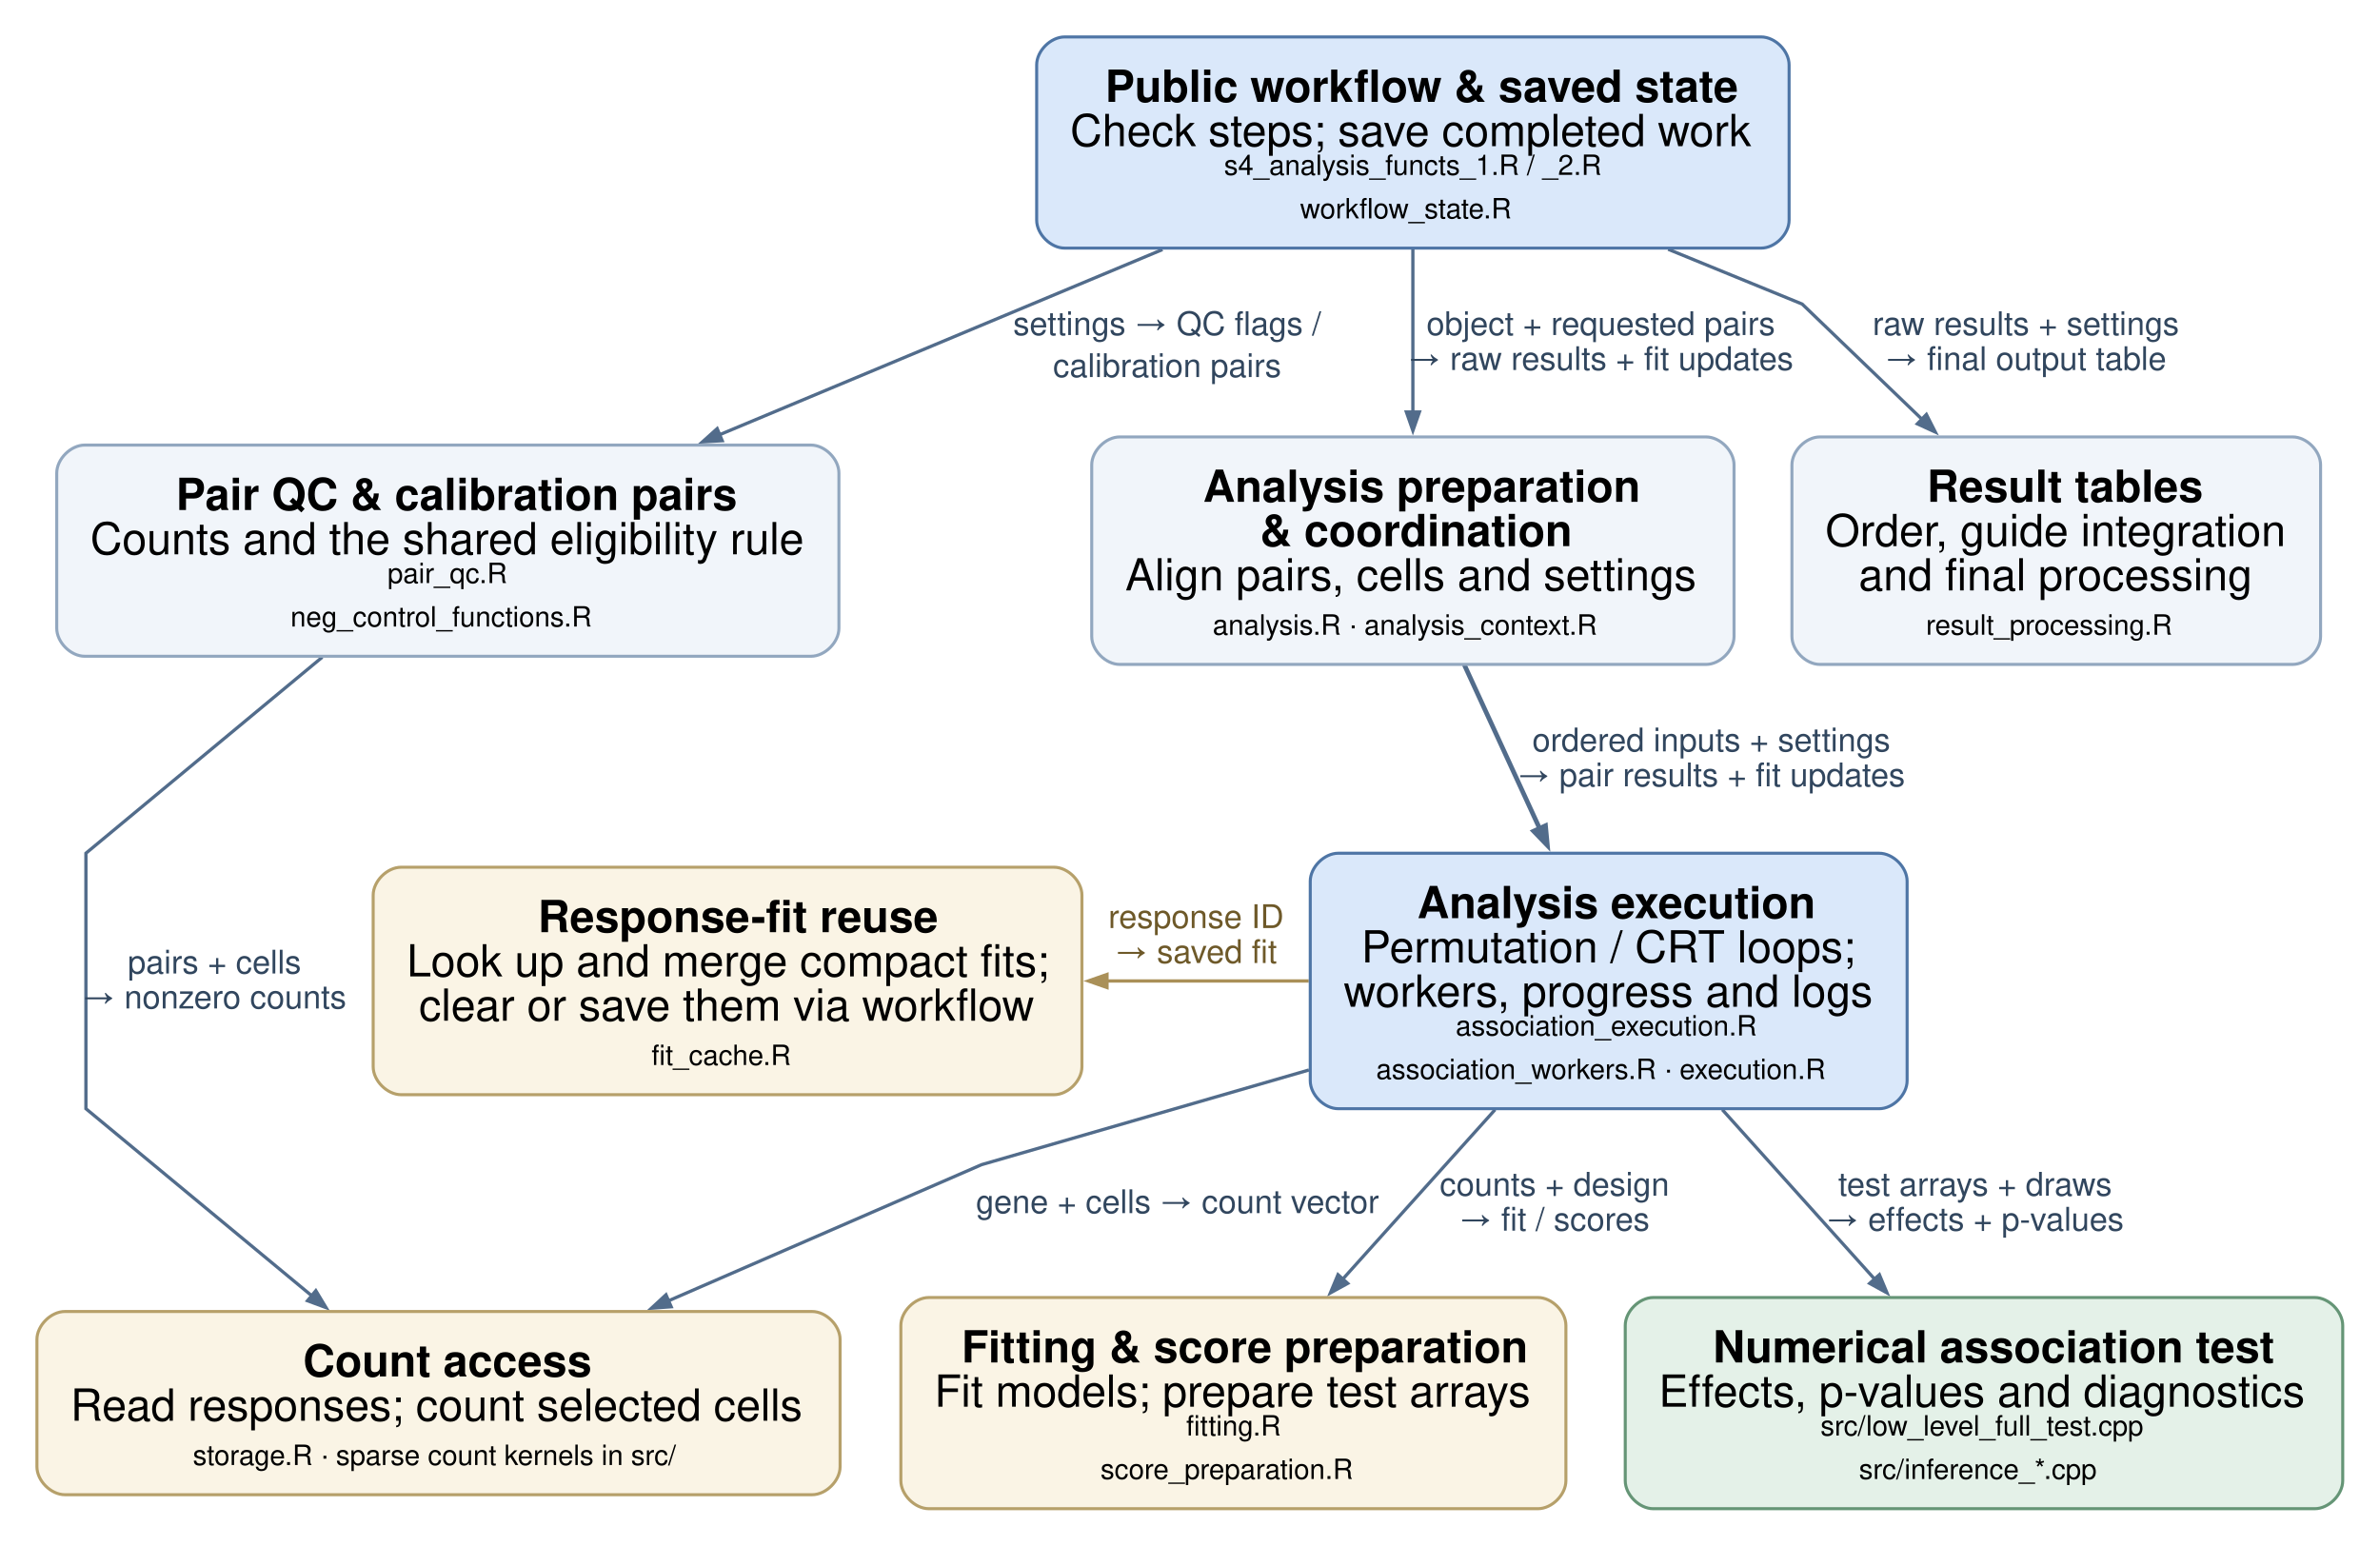
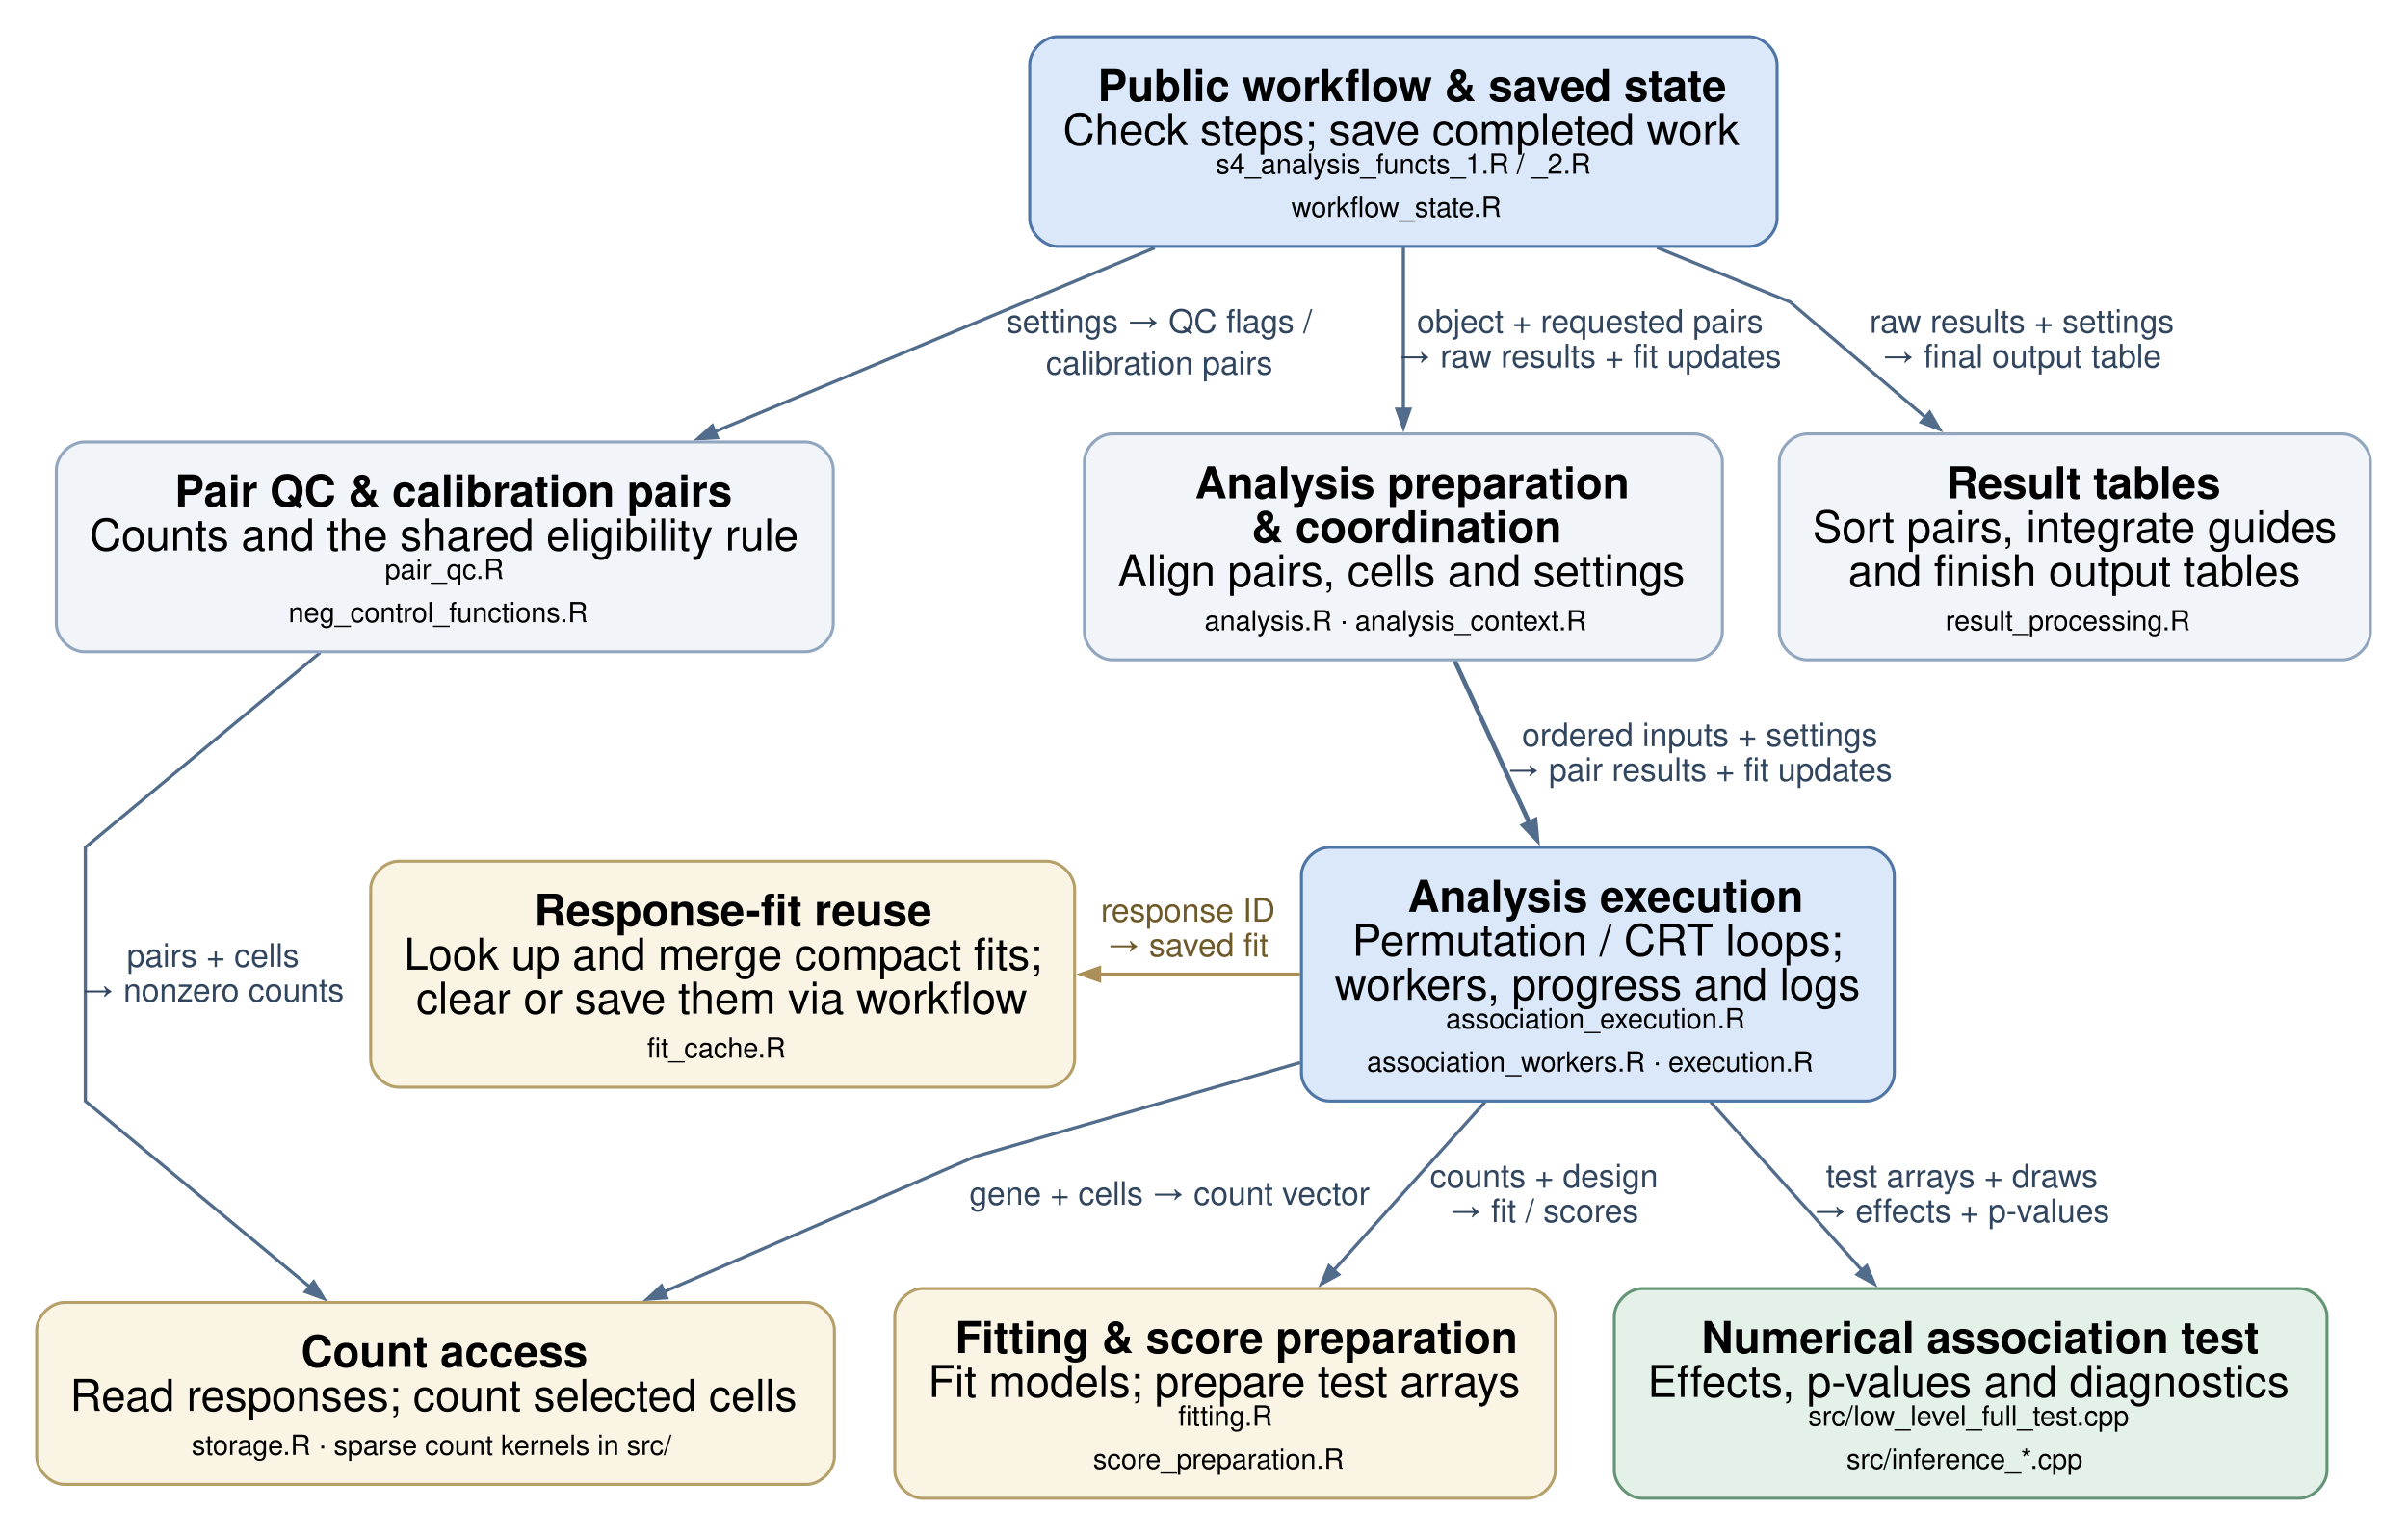
- <svg xmlns="http://www.w3.org/2000/svg" width="1021pt" height="663pt" viewBox="0.00 0.00 1021.00 663.00">
+ <svg xmlns="http://www.w3.org/2000/svg" width="1040pt" height="663pt" viewBox="0.00 0.00 1040.00 663.00">
  <g id="graph0" class="graph" transform="scale(1 1) rotate(0) translate(15.84 647.24)">
    <g id="edge1" class="edge">
      <path fill="none" stroke="#526c8b" stroke-width="1.4" d="M482.85,-540.18C424.51,-515.79 352.32,-485.61 292.65,-460.66" />
      <polygon fill="#526c8b" stroke="#526c8b" stroke-width="1.4" points="293.98,-458.18 285.52,-457.68 291.82,-463.35 293.98,-458.18" />
      <text xml:space="preserve" text-anchor="middle" x="484.86" y="-503.5" font-family="Helvetica,sans-Serif" font-size="14.00" fill="#31465e">settings → QC flags /</text>
      <text xml:space="preserve" text-anchor="middle" x="484.86" y="-485.5" font-family="Helvetica,sans-Serif" font-size="14.00" fill="#31465e">calibration pairs</text>
    </g>
    <g id="edge2" class="edge">
      <path fill="none" stroke="#526c8b" stroke-width="1.4" d="M590.27,-540.52C590.27,-519.14 590.27,-493.26 590.27,-470.34" />
      <polygon fill="#526c8b" stroke="#526c8b" stroke-width="1.4" points="593.08,-470.5 590.28,-462.5 587.48,-470.5 593.08,-470.5" />
      <text xml:space="preserve" text-anchor="middle" x="670.9" y="-503.5" font-family="Helvetica,sans-Serif" font-size="14.00" fill="#31465e">object + requested pairs</text>
      <text xml:space="preserve" text-anchor="middle" x="670.9" y="-488.5" font-family="Helvetica,sans-Serif" font-size="14.00" fill="#31465e">→ raw results + fit updates</text>
    </g>
    <g id="edge3" class="edge">
-       <path fill="none" stroke="#526c8b" stroke-width="1.4" d="M699.8,-540.3C731.28,-527.43 757.27,-516.8 757.27,-516.8 757.27,-516.8 782.63,-492.42 808.88,-467.18" />
-       <polygon fill="#526c8b" stroke="#526c8b" stroke-width="1.4" points="810.57,-469.44 814.4,-461.88 806.69,-465.41 810.57,-469.44" />
-       <text xml:space="preserve" text-anchor="middle" x="853.23" y="-503.5" font-family="Helvetica,sans-Serif" font-size="14.00" fill="#31465e">raw results + settings</text>
-       <text xml:space="preserve" text-anchor="middle" x="853.23" y="-488.5" font-family="Helvetica,sans-Serif" font-size="14.00" fill="#31465e">→ final output table</text>
+       <path fill="none" stroke="#526c8b" stroke-width="1.4" d="M699.8,-540.3C731.28,-527.43 757.27,-516.8 757.27,-516.8 757.27,-516.8 786.13,-492.22 815.89,-466.86" />
+       <polygon fill="#526c8b" stroke="#526c8b" stroke-width="1.4" points="817.57,-469.11 821.84,-461.79 813.94,-464.84 817.57,-469.11" />
+       <text xml:space="preserve" text-anchor="middle" x="857.37" y="-503.5" font-family="Helvetica,sans-Serif" font-size="14.00" fill="#31465e">raw results + settings</text>
+       <text xml:space="preserve" text-anchor="middle" x="857.37" y="-488.5" font-family="Helvetica,sans-Serif" font-size="14.00" fill="#31465e">→ final output table</text>
    </g>
    <g id="edge10" class="edge">
      <path fill="none" stroke="#526c8b" stroke-width="1.4" d="M122.41,-365.31C77.57,-328.11 21.02,-281.2 21.02,-281.2 21.02,-281.2 21.02,-171.6 21.02,-171.6 21.02,-171.6 74.59,-127.22 117.97,-91.29" />
      <polygon fill="#526c8b" stroke="#526c8b" stroke-width="1.4" points="119.65,-93.53 124.03,-86.27 116.08,-89.22 119.65,-93.53" />
      <text xml:space="preserve" text-anchor="middle" x="76.15" y="-229.6" font-family="Helvetica,sans-Serif" font-size="14.00" fill="#31465e">pairs + cells</text>
      <text xml:space="preserve" text-anchor="middle" x="76.15" y="-214.6" font-family="Helvetica,sans-Serif" font-size="14.00" fill="#31465e">→ nonzero counts</text>
    </g>
    <g id="edge4" class="edge">
      <path fill="none" stroke="#526c8b" stroke-width="2" d="M612.35,-362.02C622.26,-340.48 634.09,-314.75 644.75,-291.58" />
      <polygon fill="#526c8b" stroke="#526c8b" stroke-width="2" points="647.17,-293.01 647.97,-284.58 642.09,-290.67 647.17,-293.01" />
      <text xml:space="preserve" text-anchor="middle" x="718.3" y="-324.9" font-family="Helvetica,sans-Serif" font-size="14.00" fill="#31465e">ordered inputs + settings</text>
      <text xml:space="preserve" text-anchor="middle" x="718.3" y="-309.9" font-family="Helvetica,sans-Serif" font-size="14.00" fill="#31465e">→ pair results + fit updates</text>
    </g>
    <g id="edge6" class="edge">
      <path fill="none" stroke="#aa9058" stroke-width="1.4" d="M545.6,-226.4C517.67,-226.4 487.78,-226.4 458.74,-226.4" />
      <polygon fill="#aa9058" stroke="#aa9058" stroke-width="1.4" points="459.05,-223.6 451.05,-226.4 459.05,-229.2 459.05,-223.6" />
      <text xml:space="preserve" text-anchor="middle" x="497.27" y="-249.1" font-family="Helvetica,sans-Serif" font-size="14.00" fill="#6e5929">response ID</text>
      <text xml:space="preserve" text-anchor="middle" x="497.27" y="-234.1" font-family="Helvetica,sans-Serif" font-size="14.00" fill="#6e5929">→ saved fit</text>
    </g>
    <g id="edge7" class="edge">
      <path fill="none" stroke="#526c8b" stroke-width="1.4" d="M545.68,-188.21C476.52,-168.21 405.27,-147.6 405.27,-147.6 405.27,-147.6 334.24,-116.72 270.61,-89.05" />
      <polygon fill="#526c8b" stroke="#526c8b" stroke-width="1.4" points="272.09,-86.64 263.64,-86.02 269.86,-91.78 272.09,-86.64" />
      <text xml:space="preserve" text-anchor="middle" x="489.27" y="-126.8" font-family="Helvetica,sans-Serif" font-size="14.00" fill="#31465e">gene + cells → count vector</text>
    </g>
    <g id="edge8" class="edge">
      <path fill="none" stroke="#526c8b" stroke-width="1.4" d="M625.53,-171.18C604.74,-148.05 580.58,-121.17 560.01,-98.29" />
      <polygon fill="#526c8b" stroke="#526c8b" stroke-width="1.4" points="562.31,-96.66 554.88,-92.58 558.15,-100.4 562.31,-96.66" />
      <text xml:space="preserve" text-anchor="middle" x="651.04" y="-134.3" font-family="Helvetica,sans-Serif" font-size="14.00" fill="#31465e">counts + design</text>
      <text xml:space="preserve" text-anchor="middle" x="651.04" y="-119.3" font-family="Helvetica,sans-Serif" font-size="14.00" fill="#31465e">→ fit / scores</text>
    </g>
    <g id="edge9" class="edge">
      <path fill="none" stroke="#526c8b" stroke-width="1.4" d="M723.02,-171.18C743.81,-148.05 767.97,-121.17 788.54,-98.29" />
      <polygon fill="#526c8b" stroke="#526c8b" stroke-width="1.4" points="790.4,-100.4 793.67,-92.58 786.24,-96.66 790.4,-100.4" />
      <text xml:space="preserve" text-anchor="middle" x="831.45" y="-134.3" font-family="Helvetica,sans-Serif" font-size="14.00" fill="#31465e">test arrays + draws</text>
      <text xml:space="preserve" text-anchor="middle" x="831.45" y="-119.3" font-family="Helvetica,sans-Serif" font-size="14.00" fill="#31465e">→ effects + p-values</text>
    </g>
    <g id="node1" class="node">
      <path fill="#dae8fa" stroke="#4e75a5" stroke-width="1.3" d="M739.67,-631.4C739.67,-631.4 440.88,-631.4 440.88,-631.4 434.88,-631.4 428.88,-625.4 428.88,-619.4 428.88,-619.4 428.88,-552.8 428.88,-552.8 428.88,-546.8 434.88,-540.8 440.88,-540.8 440.88,-540.8 739.67,-540.8 739.67,-540.8 745.67,-540.8 751.67,-546.8 751.67,-552.8 751.67,-552.8 751.67,-619.4 751.67,-619.4 751.67,-625.4 745.67,-631.4 739.67,-631.4" />
      <text xml:space="preserve" text-anchor="start" x="453.02" y="-603.55" font-family="Helvetica,sans-Serif" font-size="19.00"> </text>
      <text xml:space="preserve" text-anchor="start" x="458.27" y="-603.55" font-family="Helvetica,sans-Serif" font-weight="bold" font-size="19.00">Public workflow &amp; saved state</text>
      <text xml:space="preserve" text-anchor="start" x="443.27" y="-584.55" font-family="Helvetica,sans-Serif" font-size="19.00">Check steps; save completed work</text>
      <text xml:space="preserve" text-anchor="start" x="509.27" y="-572.2" font-family="Helvetica,sans-Serif" font-size="12.00">s4_analysis_functs_1.R / _2.R</text>
      <text xml:space="preserve" text-anchor="start" x="541.9" y="-553.55" font-family="Helvetica,sans-Serif" font-size="12.00">workflow_state.R</text>
      <text xml:space="preserve" text-anchor="start" x="633.4" y="-553.55" font-family="Helvetica,sans-Serif" font-size="19.00"> </text>
    </g>
    <g id="node2" class="node">
      <path fill="#f1f5fa" stroke="#92a7bf" stroke-width="1.3" d="M332.05,-456.3C332.05,-456.3 20.5,-456.3 20.5,-456.3 14.5,-456.3 8.5,-450.3 8.5,-444.3 8.5,-444.3 8.5,-377.7 8.5,-377.7 8.5,-371.7 14.5,-365.7 20.5,-365.7 20.5,-365.7 332.05,-365.7 332.05,-365.7 338.05,-365.7 344.05,-371.7 344.05,-377.7 344.05,-377.7 344.05,-444.3 344.05,-444.3 344.05,-450.3 338.05,-456.3 332.05,-456.3" />
      <text xml:space="preserve" text-anchor="start" x="54.4" y="-428.45" font-family="Helvetica,sans-Serif" font-size="19.00"> </text>
      <text xml:space="preserve" text-anchor="start" x="59.65" y="-428.45" font-family="Helvetica,sans-Serif" font-weight="bold" font-size="19.00">Pair QC &amp; calibration pairs</text>
      <text xml:space="preserve" text-anchor="start" x="22.9" y="-409.45" font-family="Helvetica,sans-Serif" font-size="19.00">Counts and the shared eligibility rule</text>
      <text xml:space="preserve" text-anchor="start" x="150.4" y="-397.1" font-family="Helvetica,sans-Serif" font-size="12.00">pair_qc.R</text>
      <text xml:space="preserve" text-anchor="start" x="108.77" y="-378.45" font-family="Helvetica,sans-Serif" font-size="12.00">neg_control_functions.R</text>
      <text xml:space="preserve" text-anchor="start" x="238.52" y="-378.45" font-family="Helvetica,sans-Serif" font-size="19.00"> </text>
    </g>
    <g id="node3" class="node">
      <path fill="#f1f5fa" stroke="#92a7bf" stroke-width="1.3" d="M716.05,-459.8C716.05,-459.8 464.5,-459.8 464.5,-459.8 458.5,-459.8 452.5,-453.8 452.5,-447.8 452.5,-447.8 452.5,-374.2 452.5,-374.2 452.5,-368.2 458.5,-362.2 464.5,-362.2 464.5,-362.2 716.05,-362.2 716.05,-362.2 722.05,-362.2 728.05,-368.2 728.05,-374.2 728.05,-374.2 728.05,-447.8 728.05,-447.8 728.05,-453.8 722.05,-459.8 716.05,-459.8" />
      <text xml:space="preserve" text-anchor="start" x="495.02" y="-431.95" font-family="Helvetica,sans-Serif" font-size="19.00"> </text>
      <text xml:space="preserve" text-anchor="start" x="500.27" y="-431.95" font-family="Helvetica,sans-Serif" font-weight="bold" font-size="19.00">Analysis preparation</text>
      <text xml:space="preserve" text-anchor="start" x="524.65" y="-412.95" font-family="Helvetica,sans-Serif" font-weight="bold" font-size="19.00">&amp; coordination</text>
      <text xml:space="preserve" text-anchor="start" x="466.9" y="-393.95" font-family="Helvetica,sans-Serif" font-size="19.00">Align pairs, cells and settings</text>
      <text xml:space="preserve" text-anchor="start" x="504.4" y="-374.95" font-family="Helvetica,sans-Serif" font-size="12.00">analysis.R · analysis_context.R</text>
      <text xml:space="preserve" text-anchor="start" x="670.9" y="-374.95" font-family="Helvetica,sans-Serif" font-size="19.00"> </text>
    </g>
    <g id="node4" class="node">
-       <path fill="#f1f5fa" stroke="#92a7bf" stroke-width="1.3" d="M967.67,-459.8C967.67,-459.8 764.88,-459.8 764.88,-459.8 758.88,-459.8 752.88,-453.8 752.88,-447.8 752.88,-447.8 752.88,-374.2 752.88,-374.2 752.88,-368.2 758.88,-362.2 764.88,-362.2 764.88,-362.2 967.67,-362.2 967.67,-362.2 973.67,-362.2 979.67,-368.2 979.67,-374.2 979.67,-374.2 979.67,-447.8 979.67,-447.8 979.67,-453.8 973.67,-459.8 967.67,-459.8" />
-       <text xml:space="preserve" text-anchor="start" x="805.52" y="-431.95" font-family="Helvetica,sans-Serif" font-size="19.00"> </text>
-       <text xml:space="preserve" text-anchor="start" x="810.77" y="-431.95" font-family="Helvetica,sans-Serif" font-weight="bold" font-size="19.00">Result tables</text>
-       <text xml:space="preserve" text-anchor="start" x="767.27" y="-412.95" font-family="Helvetica,sans-Serif" font-size="19.00">Order, guide integration</text>
-       <text xml:space="preserve" text-anchor="start" x="781.52" y="-393.95" font-family="Helvetica,sans-Serif" font-size="19.00">and final processing</text>
-       <text xml:space="preserve" text-anchor="start" x="810.4" y="-374.95" font-family="Helvetica,sans-Serif" font-size="12.00">result_processing.R</text>
-       <text xml:space="preserve" text-anchor="start" x="916.9" y="-374.95" font-family="Helvetica,sans-Serif" font-size="19.00"> </text>
+       <path fill="#f1f5fa" stroke="#92a7bf" stroke-width="1.3" d="M995.92,-459.8C995.92,-459.8 764.62,-459.8 764.62,-459.8 758.62,-459.8 752.62,-453.8 752.62,-447.8 752.62,-447.8 752.62,-374.2 752.62,-374.2 752.62,-368.2 758.62,-362.2 764.62,-362.2 764.62,-362.2 995.92,-362.2 995.92,-362.2 1001.92,-362.2 1007.92,-368.2 1007.92,-374.2 1007.92,-374.2 1007.92,-447.8 1007.92,-447.8 1007.92,-453.8 1001.92,-459.8 995.92,-459.8" />
+       <text xml:space="preserve" text-anchor="start" x="819.52" y="-431.95" font-family="Helvetica,sans-Serif" font-size="19.00"> </text>
+       <text xml:space="preserve" text-anchor="start" x="824.77" y="-431.95" font-family="Helvetica,sans-Serif" font-weight="bold" font-size="19.00">Result tables</text>
+       <text xml:space="preserve" text-anchor="start" x="767.02" y="-412.95" font-family="Helvetica,sans-Serif" font-size="19.00">Sort pairs, integrate guides</text>
+       <text xml:space="preserve" text-anchor="start" x="782.4" y="-393.95" font-family="Helvetica,sans-Serif" font-size="19.00">and finish output tables</text>
+       <text xml:space="preserve" text-anchor="start" x="824.4" y="-374.95" font-family="Helvetica,sans-Serif" font-size="12.00">result_processing.R</text>
+       <text xml:space="preserve" text-anchor="start" x="930.9" y="-374.95" font-family="Helvetica,sans-Serif" font-size="19.00"> </text>
    </g>
    <g id="node5" class="node">
      <path fill="#faf4e5" stroke="#b6a06a" stroke-width="1.3" d="M436.3,-275.2C436.3,-275.2 156.25,-275.2 156.25,-275.2 150.25,-275.2 144.25,-269.2 144.25,-263.2 144.25,-263.2 144.25,-189.6 144.25,-189.6 144.25,-183.6 150.25,-177.6 156.25,-177.6 156.25,-177.6 436.3,-177.6 436.3,-177.6 442.3,-177.6 448.3,-183.6 448.3,-189.6 448.3,-189.6 448.3,-263.2 448.3,-263.2 448.3,-269.2 442.3,-275.2 436.3,-275.2" />
      <text xml:space="preserve" text-anchor="start" x="209.65" y="-247.35" font-family="Helvetica,sans-Serif" font-size="19.00"> </text>
      <text xml:space="preserve" text-anchor="start" x="214.9" y="-247.35" font-family="Helvetica,sans-Serif" font-weight="bold" font-size="19.00">Response-fit reuse</text>
      <text xml:space="preserve" text-anchor="start" x="158.65" y="-228.35" font-family="Helvetica,sans-Serif" font-size="19.00">Look up and merge compact fits;</text>
      <text xml:space="preserve" text-anchor="start" x="163.9" y="-209.35" font-family="Helvetica,sans-Serif" font-size="19.00">clear or save them via workflow</text>
      <text xml:space="preserve" text-anchor="start" x="263.65" y="-190.35" font-family="Helvetica,sans-Serif" font-size="12.00">fit_cache.R</text>
      <text xml:space="preserve" text-anchor="start" x="323.65" y="-190.35" font-family="Helvetica,sans-Serif" font-size="19.00"> </text>
    </g>
    <g id="node6" class="node">
      <path fill="#dae8fa" stroke="#4e75a5" stroke-width="1.3" d="M790.3,-281.2C790.3,-281.2 558.25,-281.2 558.25,-281.2 552.25,-281.2 546.25,-275.2 546.25,-269.2 546.25,-269.2 546.25,-183.6 546.25,-183.6 546.25,-177.6 552.25,-171.6 558.25,-171.6 558.25,-171.6 790.3,-171.6 790.3,-171.6 796.3,-171.6 802.3,-177.6 802.3,-183.6 802.3,-183.6 802.3,-269.2 802.3,-269.2 802.3,-275.2 796.3,-281.2 790.3,-281.2" />
      <text xml:space="preserve" text-anchor="start" x="586.9" y="-253.35" font-family="Helvetica,sans-Serif" font-size="19.00"> </text>
      <text xml:space="preserve" text-anchor="start" x="592.15" y="-253.35" font-family="Helvetica,sans-Serif" font-weight="bold" font-size="19.00">Analysis execution</text>
      <text xml:space="preserve" text-anchor="start" x="568.15" y="-234.35" font-family="Helvetica,sans-Serif" font-size="19.00">Permutation / CRT loops;</text>
      <text xml:space="preserve" text-anchor="start" x="560.65" y="-215.35" font-family="Helvetica,sans-Serif" font-size="19.00">workers, progress and logs</text>
      <text xml:space="preserve" text-anchor="start" x="608.65" y="-203" font-family="Helvetica,sans-Serif" font-size="12.00">association_execution.R</text>
      <text xml:space="preserve" text-anchor="start" x="574.52" y="-184.35" font-family="Helvetica,sans-Serif" font-size="12.00">association_workers.R · execution.R</text>
      <text xml:space="preserve" text-anchor="start" x="768.77" y="-184.35" font-family="Helvetica,sans-Serif" font-size="19.00"> </text>
    </g>
    <g id="node7" class="node">
      <path fill="#faf4e5" stroke="#b6a06a" stroke-width="1.3" d="M332.55,-84.6C332.55,-84.6 12,-84.6 12,-84.6 6,-84.6 0,-78.6 0,-72.6 0,-72.6 0,-18 0,-18 0,-12 6,-6 12,-6 12,-6 332.55,-6 332.55,-6 338.55,-6 344.55,-12 344.55,-18 344.55,-18 344.55,-72.6 344.55,-72.6 344.55,-78.6 338.55,-84.6 332.55,-84.6" />
      <text xml:space="preserve" text-anchor="start" x="108.9" y="-56.75" font-family="Helvetica,sans-Serif" font-size="19.00"> </text>
      <text xml:space="preserve" text-anchor="start" x="114.15" y="-56.75" font-family="Helvetica,sans-Serif" font-weight="bold" font-size="19.00">Count access</text>
      <text xml:space="preserve" text-anchor="start" x="14.4" y="-37.75" font-family="Helvetica,sans-Serif" font-size="19.00">Read responses; count selected cells</text>
      <text xml:space="preserve" text-anchor="start" x="66.9" y="-18.75" font-family="Helvetica,sans-Serif" font-size="12.00">storage.R · sparse count kernels in src/</text>
      <text xml:space="preserve" text-anchor="start" x="272.4" y="-18.75" font-family="Helvetica,sans-Serif" font-size="19.00"> </text>
    </g>
    <g id="node8" class="node">
      <path fill="#faf4e5" stroke="#b6a06a" stroke-width="1.3" d="M643.92,-90.6C643.92,-90.6 382.62,-90.6 382.62,-90.6 376.62,-90.6 370.62,-84.6 370.62,-78.6 370.62,-78.6 370.62,-12 370.62,-12 370.62,-6 376.62,0 382.62,0 382.62,0 643.92,0 643.92,0 649.92,0 655.92,-6 655.92,-12 655.92,-12 655.92,-78.6 655.92,-78.6 655.92,-84.6 649.92,-90.6 643.92,-90.6" />
      <text xml:space="preserve" text-anchor="start" x="391.4" y="-62.75" font-family="Helvetica,sans-Serif" font-size="19.00"> </text>
      <text xml:space="preserve" text-anchor="start" x="396.65" y="-62.75" font-family="Helvetica,sans-Serif" font-weight="bold" font-size="19.00">Fitting &amp; score preparation</text>
      <text xml:space="preserve" text-anchor="start" x="385.02" y="-43.75" font-family="Helvetica,sans-Serif" font-size="19.00">Fit models; prepare test arrays</text>
      <text xml:space="preserve" text-anchor="start" x="493.02" y="-31.4" font-family="Helvetica,sans-Serif" font-size="12.00">fitting.R</text>
      <text xml:space="preserve" text-anchor="start" x="456.27" y="-12.75" font-family="Helvetica,sans-Serif" font-size="12.00">score_preparation.R</text>
      <text xml:space="preserve" text-anchor="start" x="565.02" y="-12.75" font-family="Helvetica,sans-Serif" font-size="19.00"> </text>
    </g>
    <g id="node9" class="node">
      <path fill="#e4f1e8" stroke="#659576" stroke-width="1.3" d="M977.17,-90.6C977.17,-90.6 693.38,-90.6 693.38,-90.6 687.38,-90.6 681.38,-84.6 681.38,-78.6 681.38,-78.6 681.38,-12 681.38,-12 681.38,-6 687.38,0 693.38,0 693.38,0 977.17,0 977.17,0 983.17,0 989.17,-6 989.17,-12 989.17,-12 989.17,-78.6 989.17,-78.6 989.17,-84.6 983.17,-90.6 977.17,-90.6" />
      <text xml:space="preserve" text-anchor="start" x="713.77" y="-62.75" font-family="Helvetica,sans-Serif" font-size="19.00"> </text>
      <text xml:space="preserve" text-anchor="start" x="719.02" y="-62.75" font-family="Helvetica,sans-Serif" font-weight="bold" font-size="19.00">Numerical association test</text>
      <text xml:space="preserve" text-anchor="start" x="695.77" y="-43.75" font-family="Helvetica,sans-Serif" font-size="19.00">Effects, p-values and diagnostics</text>
      <text xml:space="preserve" text-anchor="start" x="765.15" y="-31.4" font-family="Helvetica,sans-Serif" font-size="12.00">src/low_level_full_test.cpp</text>
      <text xml:space="preserve" text-anchor="start" x="781.65" y="-12.75" font-family="Helvetica,sans-Serif" font-size="12.00">src/inference_*.cpp</text>
      <text xml:space="preserve" text-anchor="start" x="883.65" y="-12.75" font-family="Helvetica,sans-Serif" font-size="19.00"> </text>
    </g>
  </g>
</svg>
